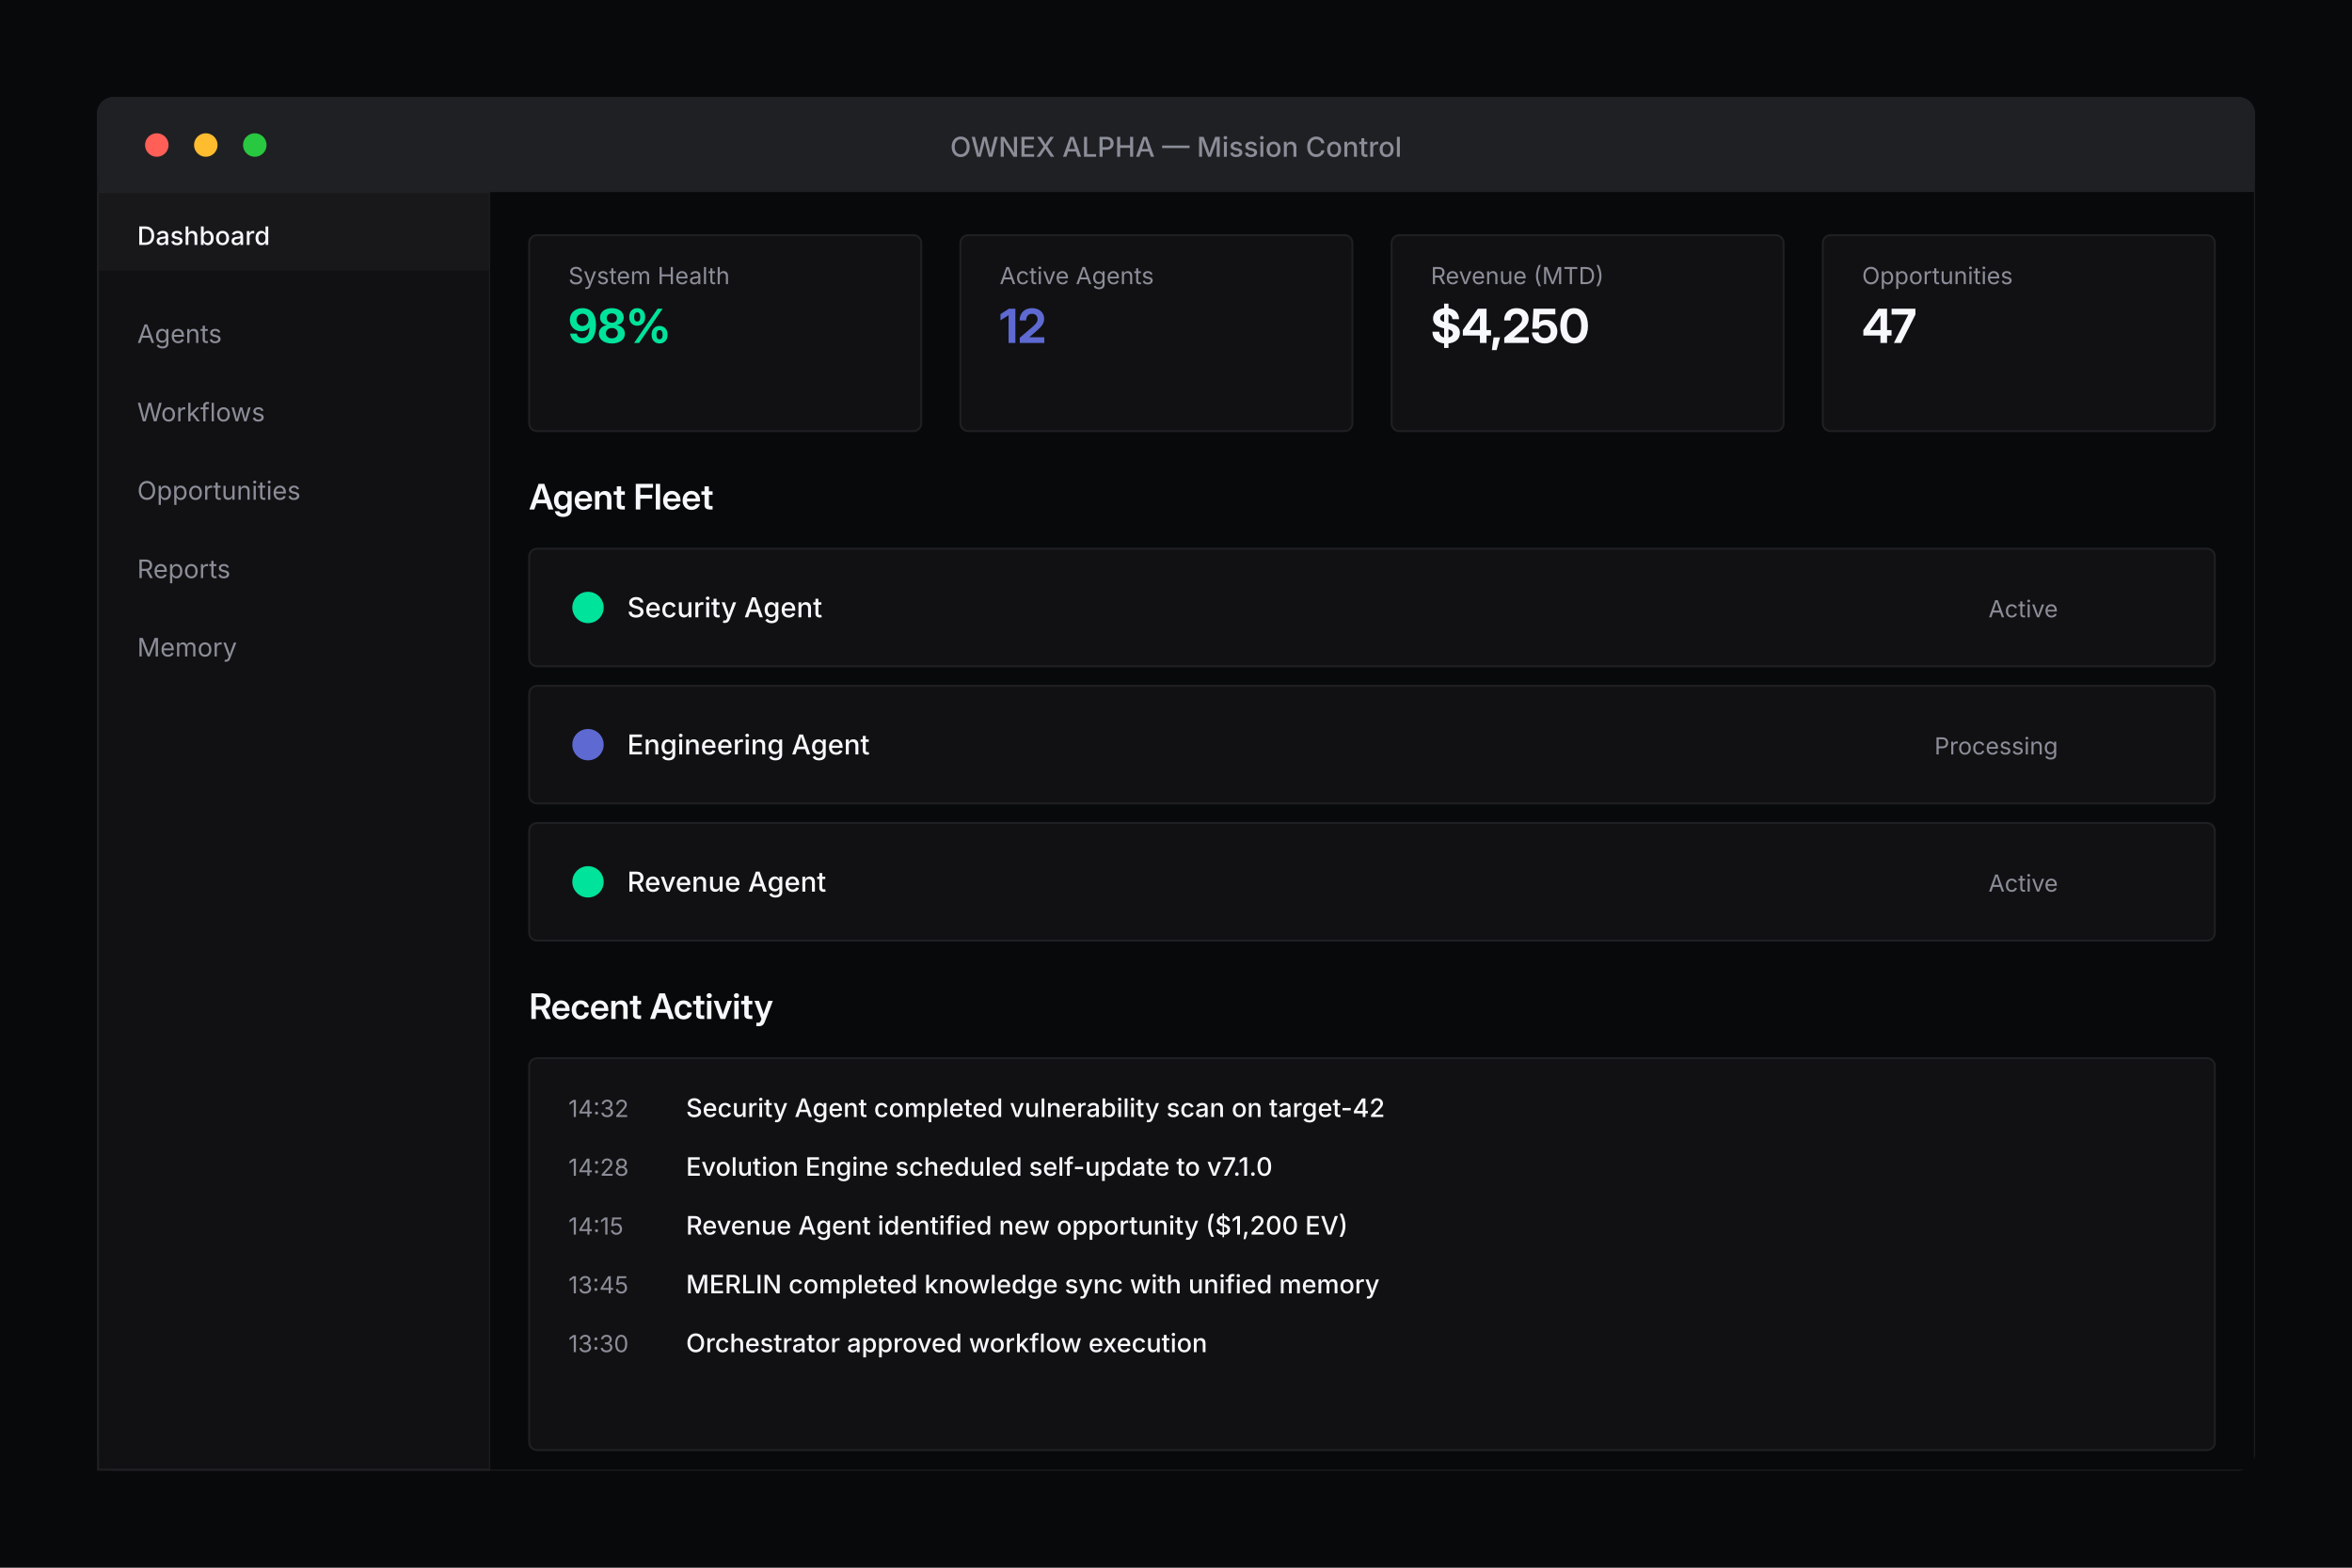
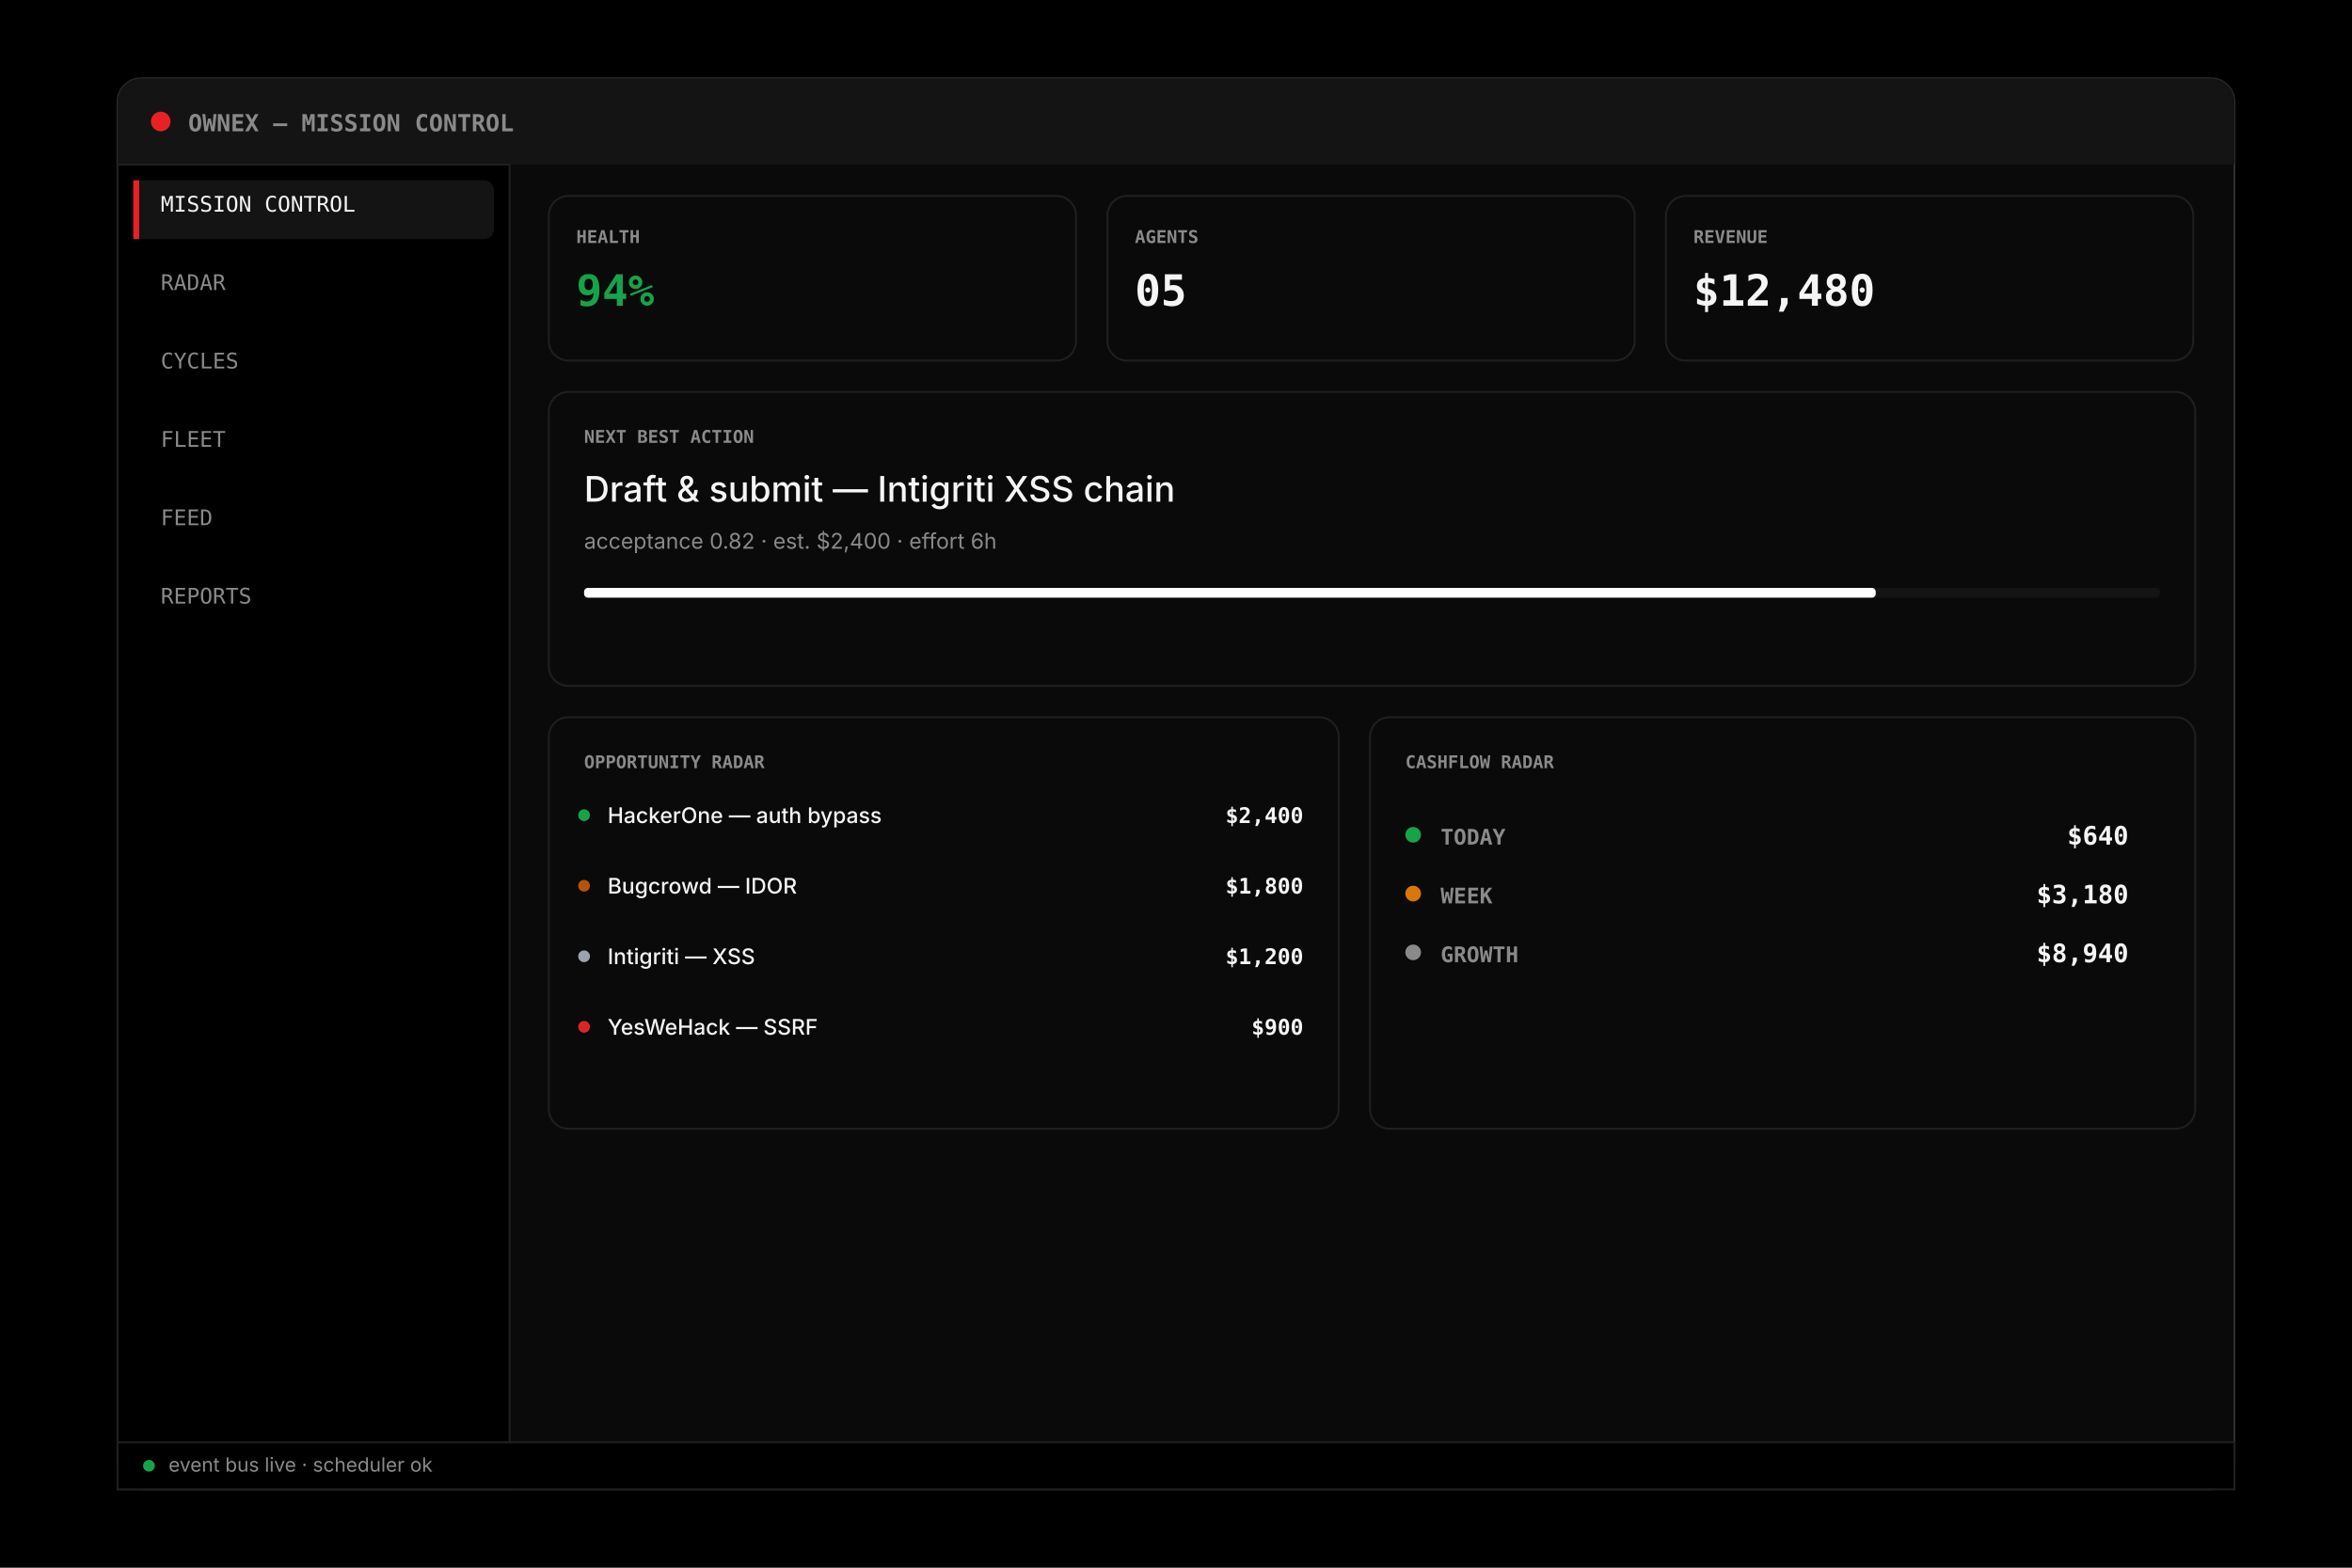
- <svg xmlns="http://www.w3.org/2000/svg" width="1200" height="800" viewBox="0 0 1200 800" fill="none">
-   <rect width="1200" height="800" fill="#08090A" />
-   <rect x="50" y="50" width="1100" height="700" rx="8" fill="#111113" stroke="#1F2023" stroke-width="1" />
-   <rect x="50" y="50" width="1100" height="48" rx="8" fill="#1F2023" stroke="#1F2023" stroke-width="1" />
-   <rect x="50" y="90" width="1100" height="8" fill="#1F2023" />
-   <circle cx="80" cy="74" r="6" fill="#FF5F57" />
-   <circle cx="105" cy="74" r="6" fill="#FEBC2E" />
-   <circle cx="130" cy="74" r="6" fill="#28C840" />
-   <text x="600" y="80" text-anchor="middle" font-family="'Inter', system-ui, sans-serif" font-weight="500" font-size="14" fill="#8B8D98">OWNEX ALPHA — Mission Control</text>
-   <rect x="50" y="98" width="200" height="652" fill="#111113" stroke="#1F2023" stroke-width="1" />
-   <rect x="50" y="98" width="200" height="40" fill="#1F2023" opacity="0.5" />
-   <text x="70" y="125" font-family="'Inter', system-ui, sans-serif" font-weight="500" font-size="13" fill="#F6F8FB">Dashboard</text>
-   <text x="70" y="175" font-family="'Inter', system-ui, sans-serif" font-weight="400" font-size="13" fill="#8B8D98">Agents</text>
-   <text x="70" y="215" font-family="'Inter', system-ui, sans-serif" font-weight="400" font-size="13" fill="#8B8D98">Workflows</text>
-   <text x="70" y="255" font-family="'Inter', system-ui, sans-serif" font-weight="400" font-size="13" fill="#8B8D98">Opportunities</text>
-   <text x="70" y="295" font-family="'Inter', system-ui, sans-serif" font-weight="400" font-size="13" fill="#8B8D98">Reports</text>
-   <text x="70" y="335" font-family="'Inter', system-ui, sans-serif" font-weight="400" font-size="13" fill="#8B8D98">Memory</text>
-   <rect x="250" y="98" width="900" height="652" fill="#08090A" />
-   <rect x="270" y="120" width="200" height="100" rx="4" fill="#111113" stroke="#1F2023" stroke-width="1" />
-   <text x="290" y="145" font-family="'Inter', system-ui, sans-serif" font-weight="400" font-size="12" fill="#8B8D98">System Health</text>
-   <text x="290" y="175" font-family="'Inter Display', system-ui, sans-serif" font-weight="700" font-size="24" fill="#00E39A">98%</text>
-   <rect x="490" y="120" width="200" height="100" rx="4" fill="#111113" stroke="#1F2023" stroke-width="1" />
-   <text x="510" y="145" font-family="'Inter', system-ui, sans-serif" font-weight="400" font-size="12" fill="#8B8D98">Active Agents</text>
-   <text x="510" y="175" font-family="'Inter Display', system-ui, sans-serif" font-weight="700" font-size="24" fill="#5E6AD2">12</text>
-   <rect x="710" y="120" width="200" height="100" rx="4" fill="#111113" stroke="#1F2023" stroke-width="1" />
-   <text x="730" y="145" font-family="'Inter', system-ui, sans-serif" font-weight="400" font-size="12" fill="#8B8D98">Revenue (MTD)</text>
-   <text x="730" y="175" font-family="'Inter Display', system-ui, sans-serif" font-weight="700" font-size="24" fill="#F6F8FB">$4,250</text>
-   <rect x="930" y="120" width="200" height="100" rx="4" fill="#111113" stroke="#1F2023" stroke-width="1" />
-   <text x="950" y="145" font-family="'Inter', system-ui, sans-serif" font-weight="400" font-size="12" fill="#8B8D98">Opportunities</text>
-   <text x="950" y="175" font-family="'Inter Display', system-ui, sans-serif" font-weight="700" font-size="24" fill="#F6F8FB">47</text>
-   <text x="270" y="260" font-family="'Inter Display', system-ui, sans-serif" font-weight="600" font-size="18" fill="#F6F8FB">Agent Fleet</text>
-   <rect x="270" y="280" width="860" height="60" rx="4" fill="#111113" stroke="#1F2023" stroke-width="1" />
-   <circle cx="300" cy="310" r="8" fill="#00E39A" />
-   <text x="320" y="315" font-family="'Inter', system-ui, sans-serif" font-weight="500" font-size="14" fill="#F6F8FB">Security Agent</text>
-   <text x="1050" y="315" text-anchor="end" font-family="'Inter', system-ui, sans-serif" font-weight="400" font-size="12" fill="#8B8D98">Active</text>
-   <rect x="270" y="350" width="860" height="60" rx="4" fill="#111113" stroke="#1F2023" stroke-width="1" />
-   <circle cx="300" cy="380" r="8" fill="#5E6AD2" />
-   <text x="320" y="385" font-family="'Inter', system-ui, sans-serif" font-weight="500" font-size="14" fill="#F6F8FB">Engineering Agent</text>
-   <text x="1050" y="385" text-anchor="end" font-family="'Inter', system-ui, sans-serif" font-weight="400" font-size="12" fill="#8B8D98">Processing</text>
-   <rect x="270" y="420" width="860" height="60" rx="4" fill="#111113" stroke="#1F2023" stroke-width="1" />
-   <circle cx="300" cy="450" r="8" fill="#00E39A" />
-   <text x="320" y="455" font-family="'Inter', system-ui, sans-serif" font-weight="500" font-size="14" fill="#F6F8FB">Revenue Agent</text>
-   <text x="1050" y="455" text-anchor="end" font-family="'Inter', system-ui, sans-serif" font-weight="400" font-size="12" fill="#8B8D98">Active</text>
-   <text x="270" y="520" font-family="'Inter Display', system-ui, sans-serif" font-weight="600" font-size="18" fill="#F6F8FB">Recent Activity</text>
-   <rect x="270" y="540" width="860" height="200" rx="4" fill="#111113" stroke="#1F2023" stroke-width="1" />
-   <text x="290" y="570" font-family="'Inter', system-ui, sans-serif" font-weight="400" font-size="12" fill="#8B8D98">14:32</text>
-   <text x="350" y="570" font-family="'Inter', system-ui, sans-serif" font-weight="500" font-size="13" fill="#F6F8FB">Security Agent completed vulnerability scan on target-42</text>
-   <text x="290" y="600" font-family="'Inter', system-ui, sans-serif" font-weight="400" font-size="12" fill="#8B8D98">14:28</text>
-   <text x="350" y="600" font-family="'Inter', system-ui, sans-serif" font-weight="500" font-size="13" fill="#F6F8FB">Evolution Engine scheduled self-update to v7.1.0</text>
-   <text x="290" y="630" font-family="'Inter', system-ui, sans-serif" font-weight="400" font-size="12" fill="#8B8D98">14:15</text>
-   <text x="350" y="630" font-family="'Inter', system-ui, sans-serif" font-weight="500" font-size="13" fill="#F6F8FB">Revenue Agent identified new opportunity ($1,200 EV)</text>
-   <text x="290" y="660" font-family="'Inter', system-ui, sans-serif" font-weight="400" font-size="12" fill="#8B8D98">13:45</text>
-   <text x="350" y="660" font-family="'Inter', system-ui, sans-serif" font-weight="500" font-size="13" fill="#F6F8FB">MERLIN completed knowledge sync with unified memory</text>
-   <text x="290" y="690" font-family="'Inter', system-ui, sans-serif" font-weight="400" font-size="12" fill="#8B8D98">13:30</text>
-   <text x="350" y="690" font-family="'Inter', system-ui, sans-serif" font-weight="500" font-size="13" fill="#F6F8FB">Orchestrator approved workflow execution</text>
+ <svg xmlns="http://www.w3.org/2000/svg" width="1200" height="800" viewBox="0 0 1200 800">
+   <rect x="0" y="0" width="1200" height="800" rx="0" fill="#000000" />
+   <rect x="60" y="40" width="1080" height="720" rx="12" fill="#0a0a0a" stroke="#2e2e2e" stroke-width="1" />
+   <rect x="60" y="40" width="1080" height="44" rx="12" fill="#141414" />
+   <rect x="60" y="62" width="1080" height="22" rx="0" fill="#141414" />
+   <circle cx="82" cy="62" r="5" fill="#e82127" />
+   <text x="96" y="67" font-family="'JetBrains Mono','Fira Code',ui-monospace,monospace" font-size="12" font-weight="600" fill="#8a8a8a" text-anchor="start" letter-spacing="0">OWNEX — MISSION CONTROL</text>
+   <rect x="60" y="84" width="200" height="676" rx="0" fill="#000000" stroke="#1f1f1f" stroke-width="1" />
+   <rect x="68" y="92" width="184" height="30" rx="5" fill="#141414" />
+   <rect x="68" y="92" width="3" height="30" rx="0" fill="#e82127" />
+   <text x="82" y="108" font-family="'JetBrains Mono','Fira Code',ui-monospace,monospace" font-size="11" font-weight="500" fill="#f5f5f5" text-anchor="start" letter-spacing="0">MISSION CONTROL</text>
+   <text x="82" y="148" font-family="'JetBrains Mono','Fira Code',ui-monospace,monospace" font-size="11" font-weight="500" fill="#8a8a8a" text-anchor="start" letter-spacing="0">RADAR</text>
+   <text x="82" y="188" font-family="'JetBrains Mono','Fira Code',ui-monospace,monospace" font-size="11" font-weight="500" fill="#8a8a8a" text-anchor="start" letter-spacing="0">CYCLES</text>
+   <text x="82" y="228" font-family="'JetBrains Mono','Fira Code',ui-monospace,monospace" font-size="11" font-weight="500" fill="#8a8a8a" text-anchor="start" letter-spacing="0">FLEET</text>
+   <text x="82" y="268" font-family="'JetBrains Mono','Fira Code',ui-monospace,monospace" font-size="11" font-weight="500" fill="#8a8a8a" text-anchor="start" letter-spacing="0">FEED</text>
+   <text x="82" y="308" font-family="'JetBrains Mono','Fira Code',ui-monospace,monospace" font-size="11" font-weight="500" fill="#8a8a8a" text-anchor="start" letter-spacing="0">REPORTS</text>
+   <rect x="280" y="100" width="269" height="84" rx="10" fill="#0a0a0a" stroke="#1f1f1f" stroke-width="1" />
+   <text x="294" y="124" font-family="'JetBrains Mono','Fira Code',ui-monospace,monospace" font-size="9" font-weight="600" fill="#8a8a8a" text-anchor="start" letter-spacing="0">HEALTH</text>
+   <text x="294" y="156" font-family="'JetBrains Mono','Fira Code',ui-monospace,monospace" font-size="22" font-weight="700" fill="#16a34a" text-anchor="start" letter-spacing="0">94%</text>
+   <rect x="565" y="100" width="269" height="84" rx="10" fill="#0a0a0a" stroke="#1f1f1f" stroke-width="1" />
+   <text x="579" y="124" font-family="'JetBrains Mono','Fira Code',ui-monospace,monospace" font-size="9" font-weight="600" fill="#8a8a8a" text-anchor="start" letter-spacing="0">AGENTS</text>
+   <text x="579" y="156" font-family="'JetBrains Mono','Fira Code',ui-monospace,monospace" font-size="22" font-weight="700" fill="#f5f5f5" text-anchor="start" letter-spacing="0">05</text>
+   <rect x="850" y="100" width="269" height="84" rx="10" fill="#0a0a0a" stroke="#1f1f1f" stroke-width="1" />
+   <text x="864" y="124" font-family="'JetBrains Mono','Fira Code',ui-monospace,monospace" font-size="9" font-weight="600" fill="#8a8a8a" text-anchor="start" letter-spacing="0">REVENUE</text>
+   <text x="864" y="156" font-family="'JetBrains Mono','Fira Code',ui-monospace,monospace" font-size="22" font-weight="700" fill="#f5f5f5" text-anchor="start" letter-spacing="0">$12,480</text>
+   <rect x="280" y="200" width="840" height="150" rx="10" fill="#0a0a0a" stroke="#1f1f1f" stroke-width="1" />
+   <text x="298" y="226" font-family="'JetBrains Mono','Fira Code',ui-monospace,monospace" font-size="9" font-weight="600" fill="#8a8a8a" text-anchor="start" letter-spacing="0">NEXT BEST ACTION</text>
+   <text x="298" y="256" font-family="'Inter','DM Sans',system-ui,sans-serif" font-size="18" font-weight="500" fill="#f5f5f5" text-anchor="start" letter-spacing="0">Draft &amp; submit — Intigriti XSS chain</text>
+   <text x="298" y="280" font-family="'Inter','DM Sans',system-ui,sans-serif" font-size="11" font-weight="'JetBrains Mono','Fira Code',ui-monospace,monospace" fill="#8a8a8a" text-anchor="start" letter-spacing="0">acceptance 0.82 · est. $2,400 · effort 6h</text>
+   <rect x="298" y="300" width="804" height="5" rx="2" fill="#141414" />
+   <rect x="298" y="300" width="659" height="5" rx="2" fill="#ffffff" />
+   <rect x="280" y="366" width="403" height="210" rx="10" fill="#0a0a0a" stroke="#1f1f1f" stroke-width="1" />
+   <text x="298" y="392" font-family="'JetBrains Mono','Fira Code',ui-monospace,monospace" font-size="9" font-weight="600" fill="#8a8a8a" text-anchor="start" letter-spacing="0">OPPORTUNITY RADAR</text>
+   <circle cx="298" cy="416" r="3" fill="#16a34a" />
+   <text x="310" y="420" font-family="'Inter','DM Sans',system-ui,sans-serif" font-size="11" font-weight="500" fill="#f5f5f5" text-anchor="start" letter-spacing="0">HackerOne — auth bypass</text>
+   <text x="665" y="420" font-family="'JetBrains Mono','Fira Code',ui-monospace,monospace" font-size="11" font-weight="600" fill="#f5f5f5" text-anchor="end" letter-spacing="0">$2,400</text>
+   <circle cx="298" cy="452" r="3" fill="#b45309" />
+   <text x="310" y="456" font-family="'Inter','DM Sans',system-ui,sans-serif" font-size="11" font-weight="500" fill="#f5f5f5" text-anchor="start" letter-spacing="0">Bugcrowd — IDOR</text>
+   <text x="665" y="456" font-family="'JetBrains Mono','Fira Code',ui-monospace,monospace" font-size="11" font-weight="600" fill="#f5f5f5" text-anchor="end" letter-spacing="0">$1,800</text>
+   <circle cx="298" cy="488" r="3" fill="#9CA3AF" />
+   <text x="310" y="492" font-family="'Inter','DM Sans',system-ui,sans-serif" font-size="11" font-weight="500" fill="#f5f5f5" text-anchor="start" letter-spacing="0">Intigriti — XSS</text>
+   <text x="665" y="492" font-family="'JetBrains Mono','Fira Code',ui-monospace,monospace" font-size="11" font-weight="600" fill="#f5f5f5" text-anchor="end" letter-spacing="0">$1,200</text>
+   <circle cx="298" cy="524" r="3" fill="#dc2626" />
+   <text x="310" y="528" font-family="'Inter','DM Sans',system-ui,sans-serif" font-size="11" font-weight="500" fill="#f5f5f5" text-anchor="start" letter-spacing="0">YesWeHack — SSRF</text>
+   <text x="665" y="528" font-family="'JetBrains Mono','Fira Code',ui-monospace,monospace" font-size="11" font-weight="600" fill="#f5f5f5" text-anchor="end" letter-spacing="0">$900</text>
+   <rect x="699" y="366" width="421" height="210" rx="10" fill="#0a0a0a" stroke="#1f1f1f" stroke-width="1" />
+   <text x="717" y="392" font-family="'JetBrains Mono','Fira Code',ui-monospace,monospace" font-size="9" font-weight="600" fill="#8a8a8a" text-anchor="start" letter-spacing="0">CASHFLOW RADAR</text>
+   <circle cx="721" cy="426" r="4" fill="#16a34a" />
+   <text x="735" y="431" font-family="'JetBrains Mono','Fira Code',ui-monospace,monospace" font-size="11" font-weight="600" fill="#8a8a8a" text-anchor="start" letter-spacing="0">TODAY</text>
+   <text x="1086" y="431" font-family="'JetBrains Mono','Fira Code',ui-monospace,monospace" font-size="13" font-weight="700" fill="#f5f5f5" text-anchor="end" letter-spacing="0">$640</text>
+   <circle cx="721" cy="456" r="4" fill="#d97706" />
+   <text x="735" y="461" font-family="'JetBrains Mono','Fira Code',ui-monospace,monospace" font-size="11" font-weight="600" fill="#8a8a8a" text-anchor="start" letter-spacing="0">WEEK</text>
+   <text x="1086" y="461" font-family="'JetBrains Mono','Fira Code',ui-monospace,monospace" font-size="13" font-weight="700" fill="#f5f5f5" text-anchor="end" letter-spacing="0">$3,180</text>
+   <circle cx="721" cy="486" r="4" fill="#8a8a8a" />
+   <text x="735" y="491" font-family="'JetBrains Mono','Fira Code',ui-monospace,monospace" font-size="11" font-weight="600" fill="#8a8a8a" text-anchor="start" letter-spacing="0">GROWTH</text>
+   <text x="1086" y="491" font-family="'JetBrains Mono','Fira Code',ui-monospace,monospace" font-size="13" font-weight="700" fill="#f5f5f5" text-anchor="end" letter-spacing="0">$8,940</text>
+   <rect x="60" y="736" width="1080" height="24" rx="0" fill="#000000" stroke="#1f1f1f" stroke-width="1" />
+   <circle cx="76" cy="748" r="3" fill="#16a34a" />
+   <text x="86" y="751" font-family="'Inter','DM Sans',system-ui,sans-serif" font-size="10" font-weight="'JetBrains Mono','Fira Code',ui-monospace,monospace" fill="#8a8a8a" text-anchor="start" letter-spacing="0">event bus live · scheduler ok</text>
</svg>
